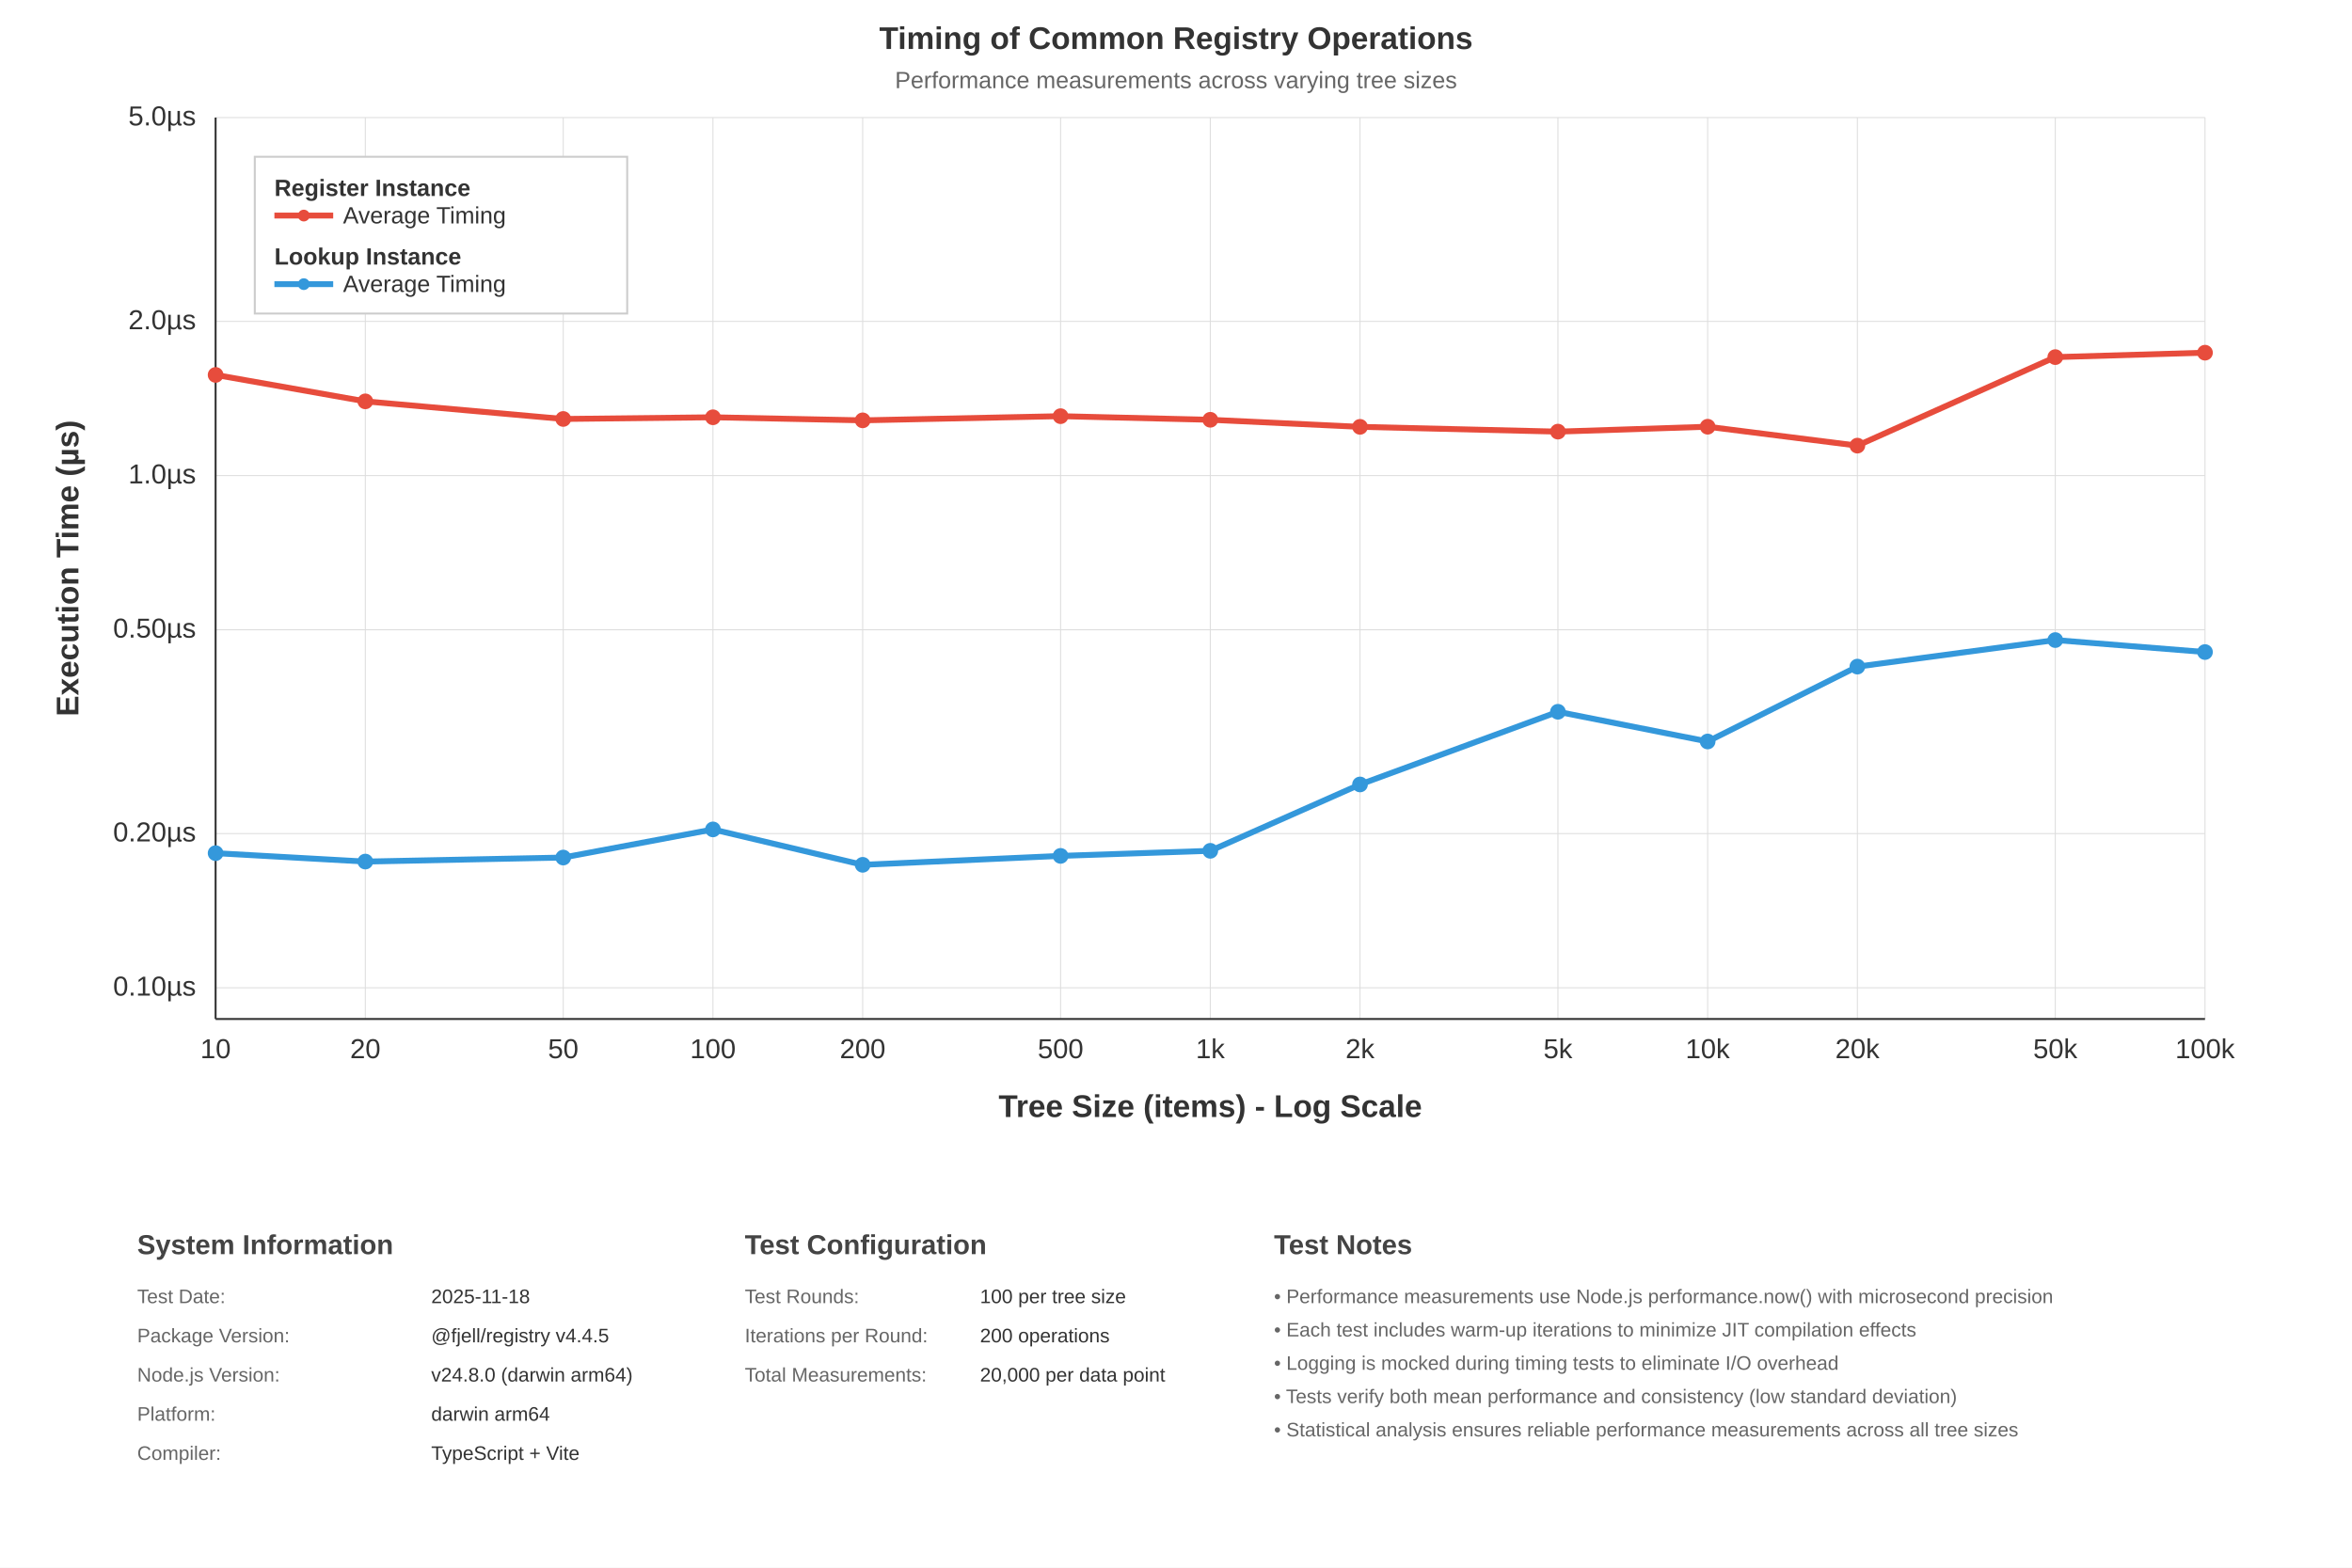
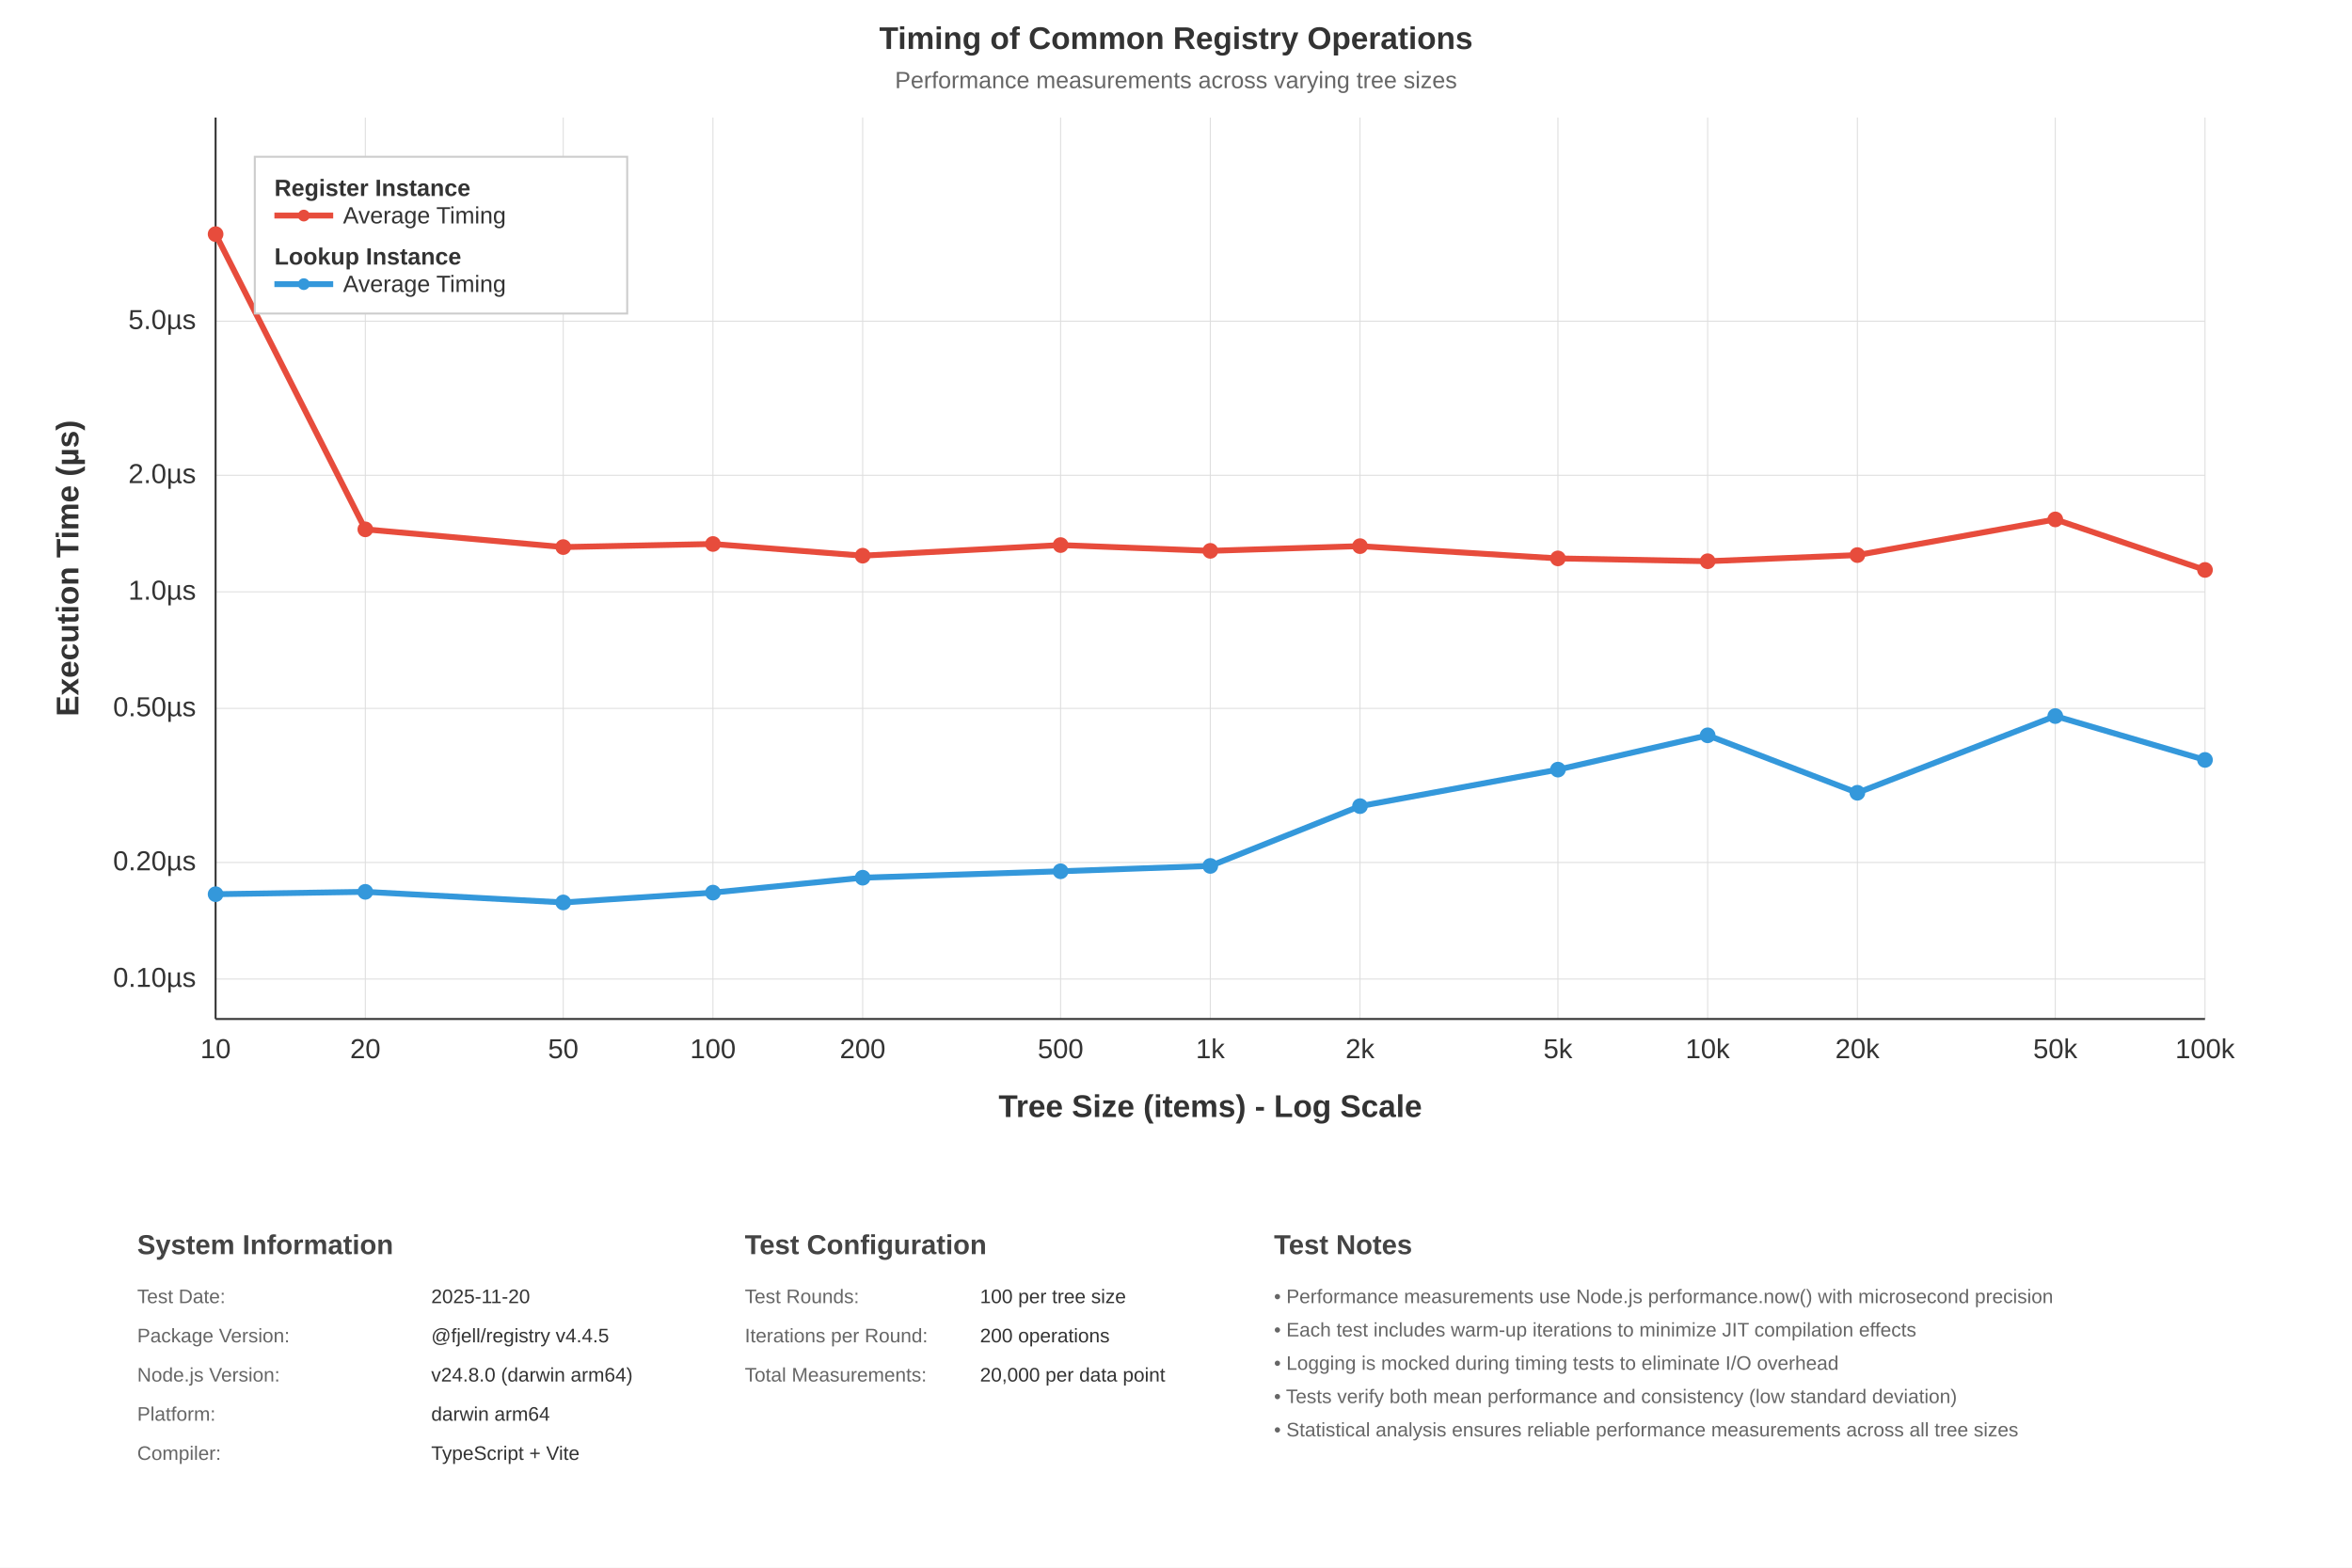
<svg xmlns="http://www.w3.org/2000/svg" width="1200" height="800">
  <style>
    .axis { stroke: #333; stroke-width: 1; }
    .grid { stroke: #ddd; stroke-width: 0.5; }
    .label { font-family: Arial, sans-serif; font-size: 14px; fill: #333; }
    .title { font-family: Arial, sans-serif; font-size: 16px; font-weight: bold; fill: #333; }
    .subtitle { font-family: Arial, sans-serif; font-size: 12px; fill: #666; }
    .register-mean { stroke: #e74c3c; stroke-width: 3; fill: none; }
    .lookup-mean { stroke: #3498db; stroke-width: 3; fill: none; }
    .register-band { fill: rgba(231, 76, 60, 0.2); stroke: #e74c3c; stroke-width: 1; }
    .lookup-band { fill: rgba(52, 152, 219, 0.2); stroke: #3498db; stroke-width: 1; }
    .register-dot { fill: #e74c3c; }
    .lookup-dot { fill: #3498db; }
    .legend { font-family: Arial, sans-serif; font-size: 12px; fill: #333; }
    .axis-title { font-family: Arial, sans-serif; font-size: 16px; font-weight: bold; fill: #333; }
    .metadata-title { font-family: Arial, sans-serif; font-size: 14px; font-weight: bold; fill: #333; }
    .metadata-section { font-family: Arial, sans-serif; font-size: 14px; font-weight: bold; fill: #444; }
    .metadata-label { font-family: Arial, sans-serif; font-size: 10px; fill: #666; }
    .metadata-value { font-family: Arial, sans-serif; font-size: 10px; fill: #333; }
  </style>
  <rect width="1200" height="800" fill="white" />
  <text x="600" y="25" text-anchor="middle" class="title">Timing of Common Registry Operations</text>
  <text x="600" y="45" text-anchor="middle" class="subtitle">Performance measurements across varying tree sizes</text>
  <g transform="translate(110,60)">
-     <line x1="0" y1="444.072" x2="1015" y2="444.072" class="grid" />
-     <text x="-10" y="448.072" text-anchor="end" class="label">0.10µs</text>
-     <line x1="0" y1="365.389" x2="1015" y2="365.389" class="grid" />
-     <text x="-10" y="369.389" text-anchor="end" class="label">0.20µs</text>
-     <line x1="0" y1="261.377" x2="1015" y2="261.377" class="grid" />
-     <text x="-10" y="265.377" text-anchor="end" class="label">0.50µs</text>
-     <line x1="0" y1="182.695" x2="1015" y2="182.695" class="grid" />
-     <text x="-10" y="186.695" text-anchor="end" class="label">1.0µs</text>
-     <line x1="0" y1="104.012" x2="1015" y2="104.012" class="grid" />
-     <text x="-10" y="108.012" text-anchor="end" class="label">2.0µs</text>
-     <line x1="0" y1="0" x2="1015" y2="0" class="grid" />
-     <text x="-10" y="4" text-anchor="end" class="label">5.0µs</text>
+     <line x1="0" y1="439.601" x2="1015" y2="439.601" class="grid" />
+     <text x="-10" y="443.601" text-anchor="end" class="label">0.10µs</text>
+     <line x1="0" y1="380.12" x2="1015" y2="380.12" class="grid" />
+     <text x="-10" y="384.12" text-anchor="end" class="label">0.20µs</text>
+     <line x1="0" y1="301.491" x2="1015" y2="301.491" class="grid" />
+     <text x="-10" y="305.491" text-anchor="end" class="label">0.50µs</text>
+     <line x1="0" y1="242.011" x2="1015" y2="242.011" class="grid" />
+     <text x="-10" y="246.011" text-anchor="end" class="label">1.0µs</text>
+     <line x1="0" y1="182.531" x2="1015" y2="182.531" class="grid" />
+     <text x="-10" y="186.531" text-anchor="end" class="label">2.0µs</text>
+     <line x1="0" y1="103.902" x2="1015" y2="103.902" class="grid" />
+     <text x="-10" y="107.902" text-anchor="end" class="label">5.0µs</text>
    <line x1="0" y1="0" x2="0" y2="460" class="grid" />
    <text x="0" y="480" text-anchor="middle" class="label">10</text>
    <line x1="76.386" y1="0" x2="76.386" y2="460" class="grid" />
    <text x="76.386" y="480" text-anchor="middle" class="label">20</text>
    <line x1="177.364" y1="0" x2="177.364" y2="460" class="grid" />
    <text x="177.364" y="480" text-anchor="middle" class="label">50</text>
    <line x1="253.75" y1="0" x2="253.75" y2="460" class="grid" />
    <text x="253.75" y="480" text-anchor="middle" class="label">100</text>
    <line x1="330.136" y1="0" x2="330.136" y2="460" class="grid" />
    <text x="330.136" y="480" text-anchor="middle" class="label">200</text>
    <line x1="431.114" y1="0" x2="431.114" y2="460" class="grid" />
    <text x="431.114" y="480" text-anchor="middle" class="label">500</text>
    <line x1="507.5" y1="0" x2="507.5" y2="460" class="grid" />
    <text x="507.5" y="480" text-anchor="middle" class="label">1k</text>
    <line x1="583.886" y1="0" x2="583.886" y2="460" class="grid" />
    <text x="583.886" y="480" text-anchor="middle" class="label">2k</text>
    <line x1="684.864" y1="0" x2="684.864" y2="460" class="grid" />
    <text x="684.864" y="480" text-anchor="middle" class="label">5k</text>
    <line x1="761.25" y1="0" x2="761.25" y2="460" class="grid" />
    <text x="761.25" y="480" text-anchor="middle" class="label">10k</text>
    <line x1="837.636" y1="0" x2="837.636" y2="460" class="grid" />
    <text x="837.636" y="480" text-anchor="middle" class="label">20k</text>
    <line x1="938.614" y1="0" x2="938.614" y2="460" class="grid" />
    <text x="938.614" y="480" text-anchor="middle" class="label">50k</text>
    <line x1="1015" y1="0" x2="1015" y2="460" class="grid" />
    <text x="1015" y="480" text-anchor="middle" class="label">100k</text>
    <line x1="0" y1="0" x2="0" y2="460" class="axis" />
    <line x1="0" y1="460" x2="1015" y2="460" class="axis" />
    <text x="507.5" y="510" text-anchor="middle" class="axis-title">Tree Size (items) - Log Scale</text>
    <text transform="rotate(-90,-70,230)" x="-70" y="230" text-anchor="middle" class="axis-title">Execution Time (µs)</text>
-     <path d="M 0 131.322 L 76.386 144.815 L 177.364 153.8 L 253.75 152.943 L 330.136 154.505 L 431.114 152.376 L 507.5 154.215 L 583.886 157.822 L 684.864 160.261 L 761.25 157.762 L 837.636 167.41 L 938.614 122.236 L 1015 119.981" class="register-mean" />
-     <path d="M 0 375.373 L 76.386 379.665 L 177.364 377.612 L 253.75 363.254 L 330.136 381.318 L 431.114 376.769 L 507.5 374.177 L 583.886 340.314 L 684.864 303.223 L 761.25 318.388 L 837.636 280.174 L 938.614 266.631 L 1015 272.745" class="lookup-mean" />
-     <circle cx="0" cy="131.322" r="4" class="register-dot" />
-     <circle cx="76.386" cy="144.815" r="4" class="register-dot" />
-     <circle cx="177.364" cy="153.8" r="4" class="register-dot" />
-     <circle cx="253.75" cy="152.943" r="4" class="register-dot" />
-     <circle cx="330.136" cy="154.505" r="4" class="register-dot" />
-     <circle cx="431.114" cy="152.376" r="4" class="register-dot" />
-     <circle cx="507.5" cy="154.215" r="4" class="register-dot" />
-     <circle cx="583.886" cy="157.822" r="4" class="register-dot" />
-     <circle cx="684.864" cy="160.261" r="4" class="register-dot" />
-     <circle cx="761.25" cy="157.762" r="4" class="register-dot" />
-     <circle cx="837.636" cy="167.41" r="4" class="register-dot" />
-     <circle cx="938.614" cy="122.236" r="4" class="register-dot" />
-     <circle cx="1015" cy="119.981" r="4" class="register-dot" />
-     <circle cx="0" cy="375.373" r="4" class="lookup-dot" />
-     <circle cx="76.386" cy="379.665" r="4" class="lookup-dot" />
-     <circle cx="177.364" cy="377.612" r="4" class="lookup-dot" />
-     <circle cx="253.75" cy="363.254" r="4" class="lookup-dot" />
-     <circle cx="330.136" cy="381.318" r="4" class="lookup-dot" />
-     <circle cx="431.114" cy="376.769" r="4" class="lookup-dot" />
-     <circle cx="507.5" cy="374.177" r="4" class="lookup-dot" />
-     <circle cx="583.886" cy="340.314" r="4" class="lookup-dot" />
-     <circle cx="684.864" cy="303.223" r="4" class="lookup-dot" />
-     <circle cx="761.25" cy="318.388" r="4" class="lookup-dot" />
-     <circle cx="837.636" cy="280.174" r="4" class="lookup-dot" />
-     <circle cx="938.614" cy="266.631" r="4" class="lookup-dot" />
-     <circle cx="1015" cy="272.745" r="4" class="lookup-dot" />
+     <path d="M 0 59.48 L 76.386 210.134 L 177.364 219.176 L 253.75 217.603 L 330.136 223.568 L 431.114 218.157 L 507.5 221.098 L 583.886 218.698 L 684.864 224.959 L 761.25 226.401 L 837.636 223.264 L 938.614 205.055 L 1015 230.84" class="register-mean" />
+     <path d="M 0 396.318 L 76.386 395.108 L 177.364 400.52 L 253.75 395.504 L 330.136 387.899 L 431.114 384.612 L 507.5 381.89 L 583.886 351.376 L 684.864 332.738 L 761.25 315.241 L 837.636 344.563 L 938.614 305.41 L 1015 327.793" class="lookup-mean" />
+     <circle cx="0" cy="59.48" r="4" class="register-dot" />
+     <circle cx="76.386" cy="210.134" r="4" class="register-dot" />
+     <circle cx="177.364" cy="219.176" r="4" class="register-dot" />
+     <circle cx="253.75" cy="217.603" r="4" class="register-dot" />
+     <circle cx="330.136" cy="223.568" r="4" class="register-dot" />
+     <circle cx="431.114" cy="218.157" r="4" class="register-dot" />
+     <circle cx="507.5" cy="221.098" r="4" class="register-dot" />
+     <circle cx="583.886" cy="218.698" r="4" class="register-dot" />
+     <circle cx="684.864" cy="224.959" r="4" class="register-dot" />
+     <circle cx="761.25" cy="226.401" r="4" class="register-dot" />
+     <circle cx="837.636" cy="223.264" r="4" class="register-dot" />
+     <circle cx="938.614" cy="205.055" r="4" class="register-dot" />
+     <circle cx="1015" cy="230.84" r="4" class="register-dot" />
+     <circle cx="0" cy="396.318" r="4" class="lookup-dot" />
+     <circle cx="76.386" cy="395.108" r="4" class="lookup-dot" />
+     <circle cx="177.364" cy="400.52" r="4" class="lookup-dot" />
+     <circle cx="253.75" cy="395.504" r="4" class="lookup-dot" />
+     <circle cx="330.136" cy="387.899" r="4" class="lookup-dot" />
+     <circle cx="431.114" cy="384.612" r="4" class="lookup-dot" />
+     <circle cx="507.5" cy="381.89" r="4" class="lookup-dot" />
+     <circle cx="583.886" cy="351.376" r="4" class="lookup-dot" />
+     <circle cx="684.864" cy="332.738" r="4" class="lookup-dot" />
+     <circle cx="761.25" cy="315.241" r="4" class="lookup-dot" />
+     <circle cx="837.636" cy="344.563" r="4" class="lookup-dot" />
+     <circle cx="938.614" cy="305.41" r="4" class="lookup-dot" />
+     <circle cx="1015" cy="327.793" r="4" class="lookup-dot" />
    <g transform="translate(20, 20)">
      <rect x="0" y="0" width="190" height="80" fill="white" stroke="#ccc" stroke-width="1" />
      <text x="10" y="20" class="legend" font-weight="bold">Register Instance</text>
      <line x1="10" y1="30" x2="40" y2="30" class="register-mean" />
      <circle cx="25" cy="30" r="3" class="register-dot" />
      <text x="45" y="34" class="legend">Average Timing</text>
      <text x="10" y="55" class="legend" font-weight="bold">Lookup Instance</text>
      <line x1="10" y1="65" x2="40" y2="65" class="lookup-mean" />
      <circle cx="25" cy="65" r="3" class="lookup-dot" />
      <text x="45" y="69" class="legend">Average Timing</text>
    </g>
  </g>
  <g transform="translate(50, 620)">
    <g transform="translate(20, 20)">
      <text x="0" y="0" class="metadata-section">System Information</text>
      <text x="0" y="25" class="metadata-label">Test Date:</text>
-       <text x="150" y="25" class="metadata-value">2025-11-18</text>
+       <text x="150" y="25" class="metadata-value">2025-11-20</text>
      <text x="0" y="45" class="metadata-label">Package Version:</text>
      <text x="150" y="45" class="metadata-value">@fjell/registry v4.4.5</text>
      <text x="0" y="65" class="metadata-label">Node.js Version:</text>
      <text x="150" y="65" class="metadata-value">v24.8.0 (darwin arm64)</text>
      <text x="0" y="85" class="metadata-label">Platform:</text>
      <text x="150" y="85" class="metadata-value">darwin arm64</text>
      <text x="0" y="105" class="metadata-label">Compiler:</text>
      <text x="150" y="105" class="metadata-value">TypeScript + Vite</text>
    </g>
    <g transform="translate(330, 20)">
      <text x="0" y="0" class="metadata-section">Test Configuration</text>
      <text x="0" y="25" class="metadata-label">Test Rounds:</text>
      <text x="120" y="25" class="metadata-value">100 per tree size</text>
      <text x="0" y="45" class="metadata-label">Iterations per Round:</text>
      <text x="120" y="45" class="metadata-value">200 operations</text>
      <text x="0" y="65" class="metadata-label">Total Measurements:</text>
      <text x="120" y="65" class="metadata-value">20,000 per data point</text>
    </g>
    <g transform="translate(600, 20)">
      <text x="0" y="0" class="metadata-section">Test Notes</text>
      <text x="0" y="25" class="metadata-label">• Performance measurements use Node.js performance.now() with microsecond precision</text>
      <text x="0" y="42" class="metadata-label">• Each test includes warm-up iterations to minimize JIT compilation effects</text>
      <text x="0" y="59" class="metadata-label">• Logging is mocked during timing tests to eliminate I/O overhead</text>
      <text x="0" y="76" class="metadata-label">• Tests verify both mean performance and consistency (low standard deviation)</text>
      <text x="0" y="93" class="metadata-label">• Statistical analysis ensures reliable performance measurements across all tree sizes</text>
    </g>
  </g>
</svg>
